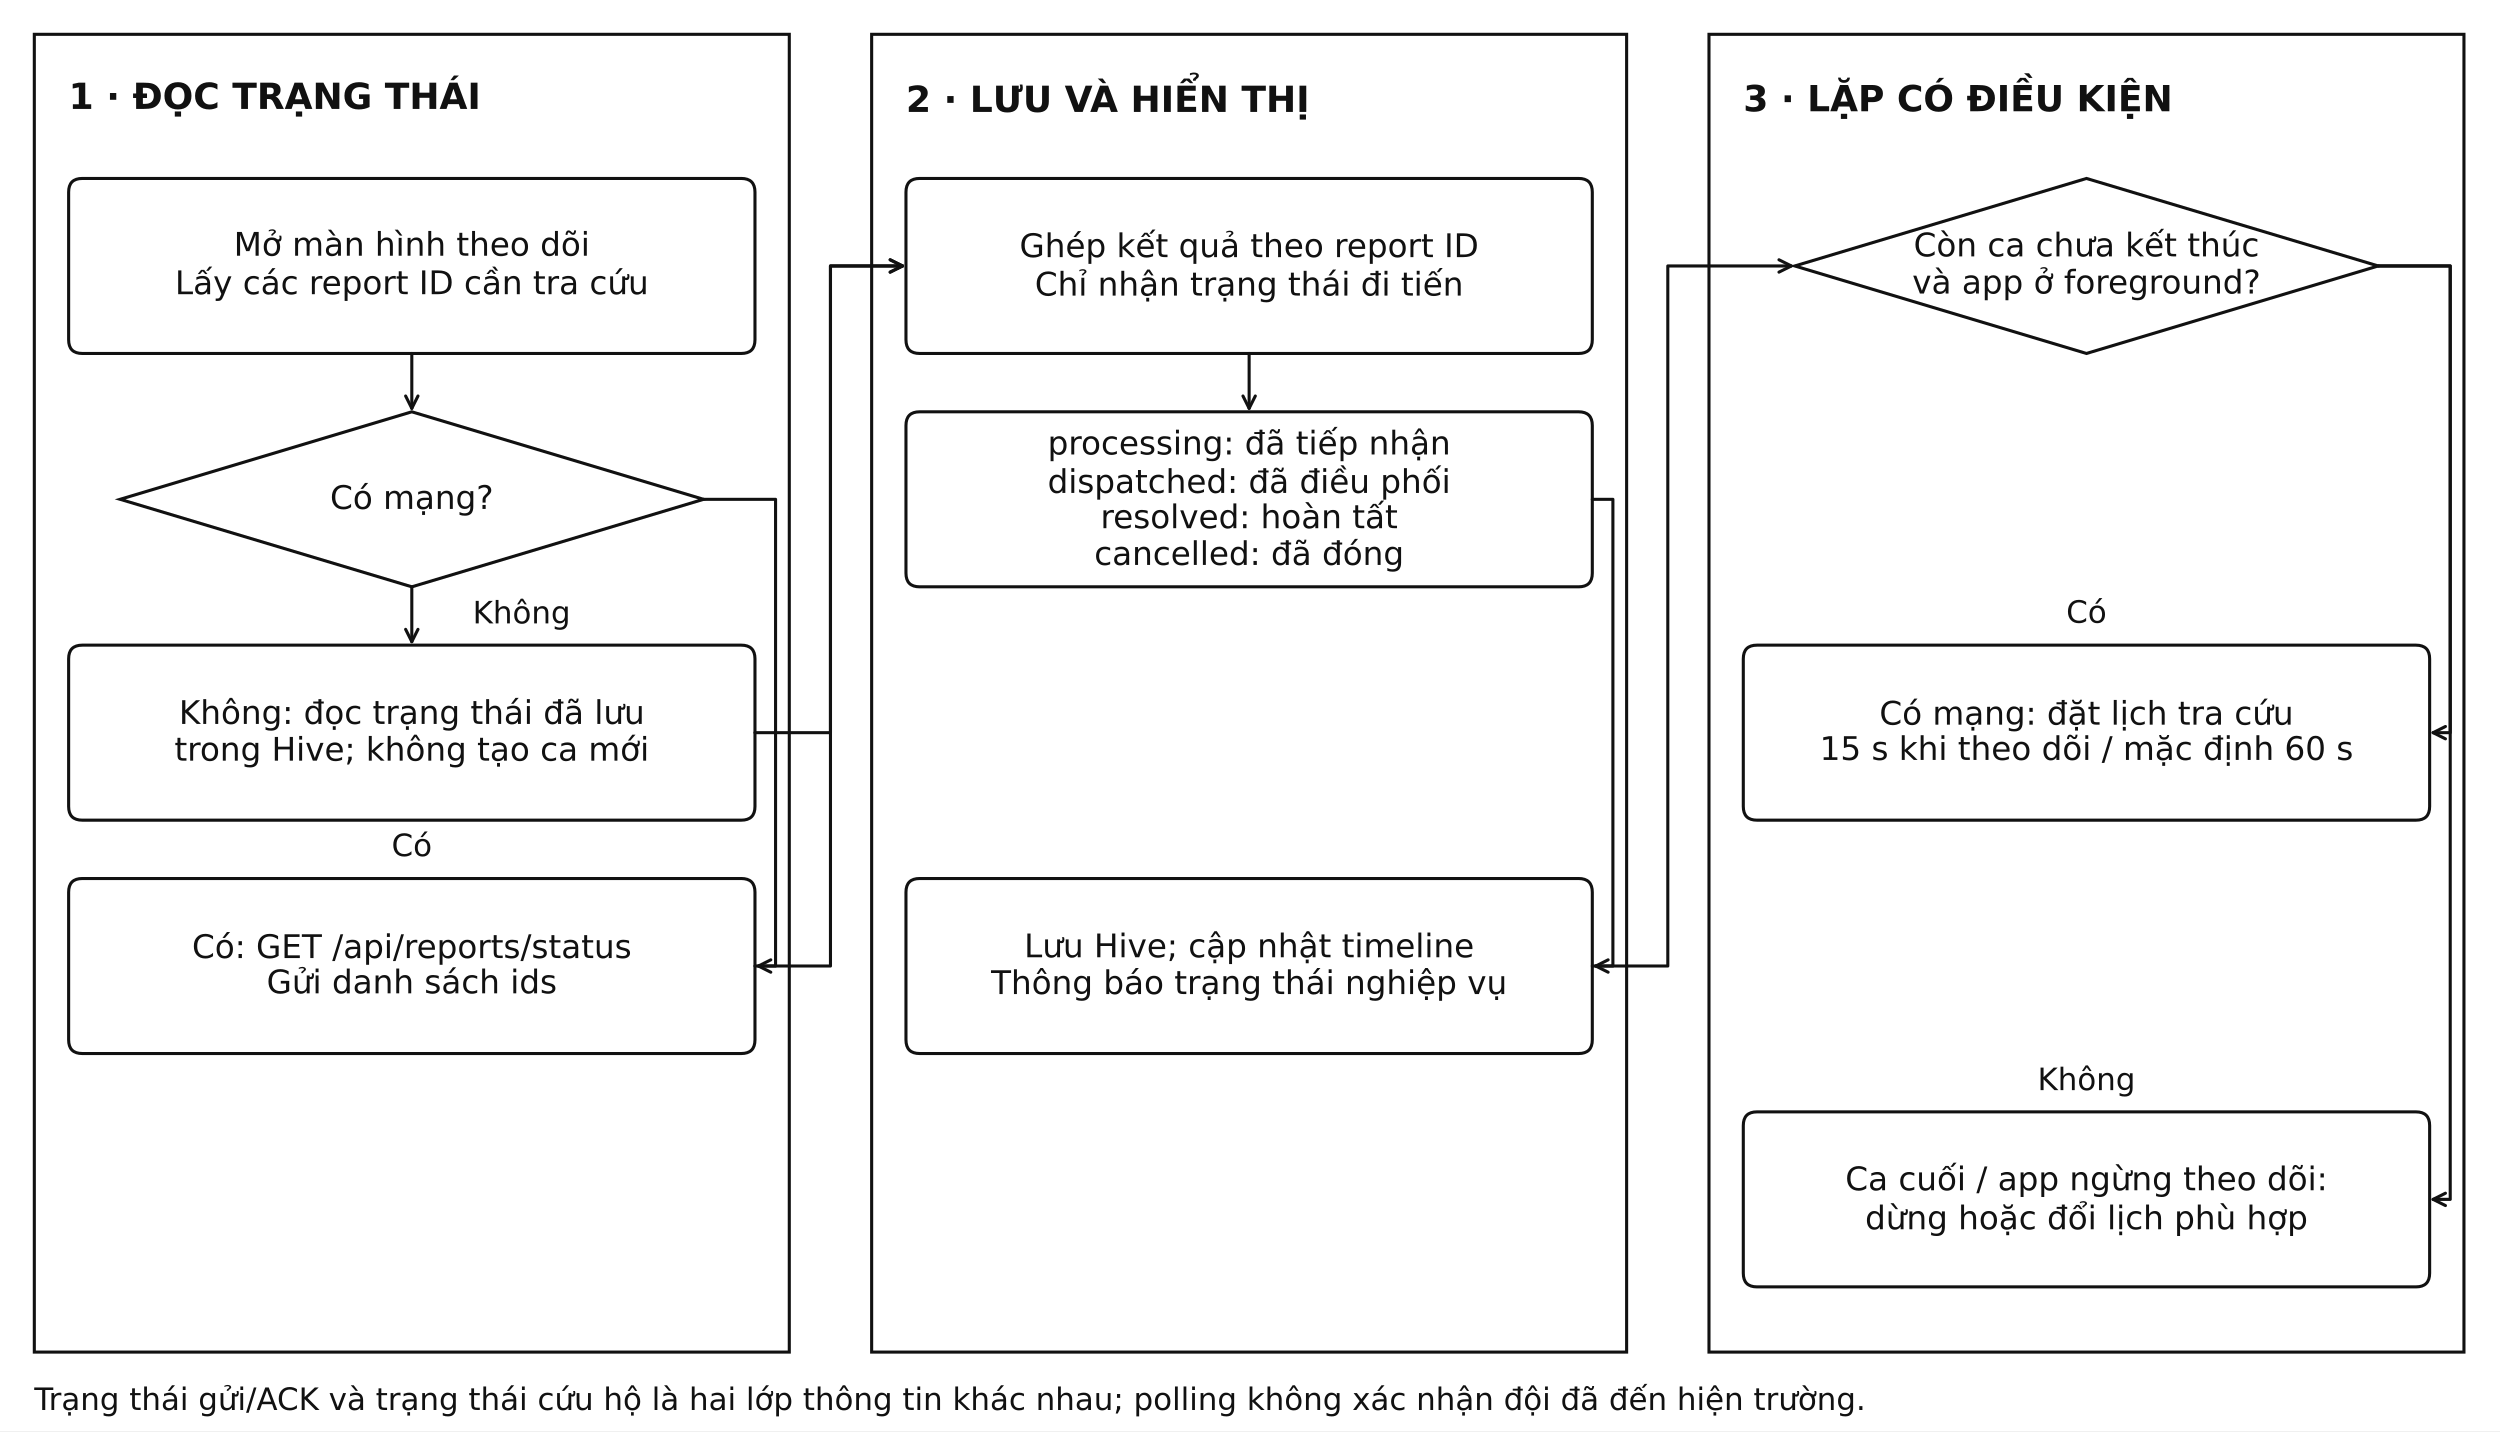
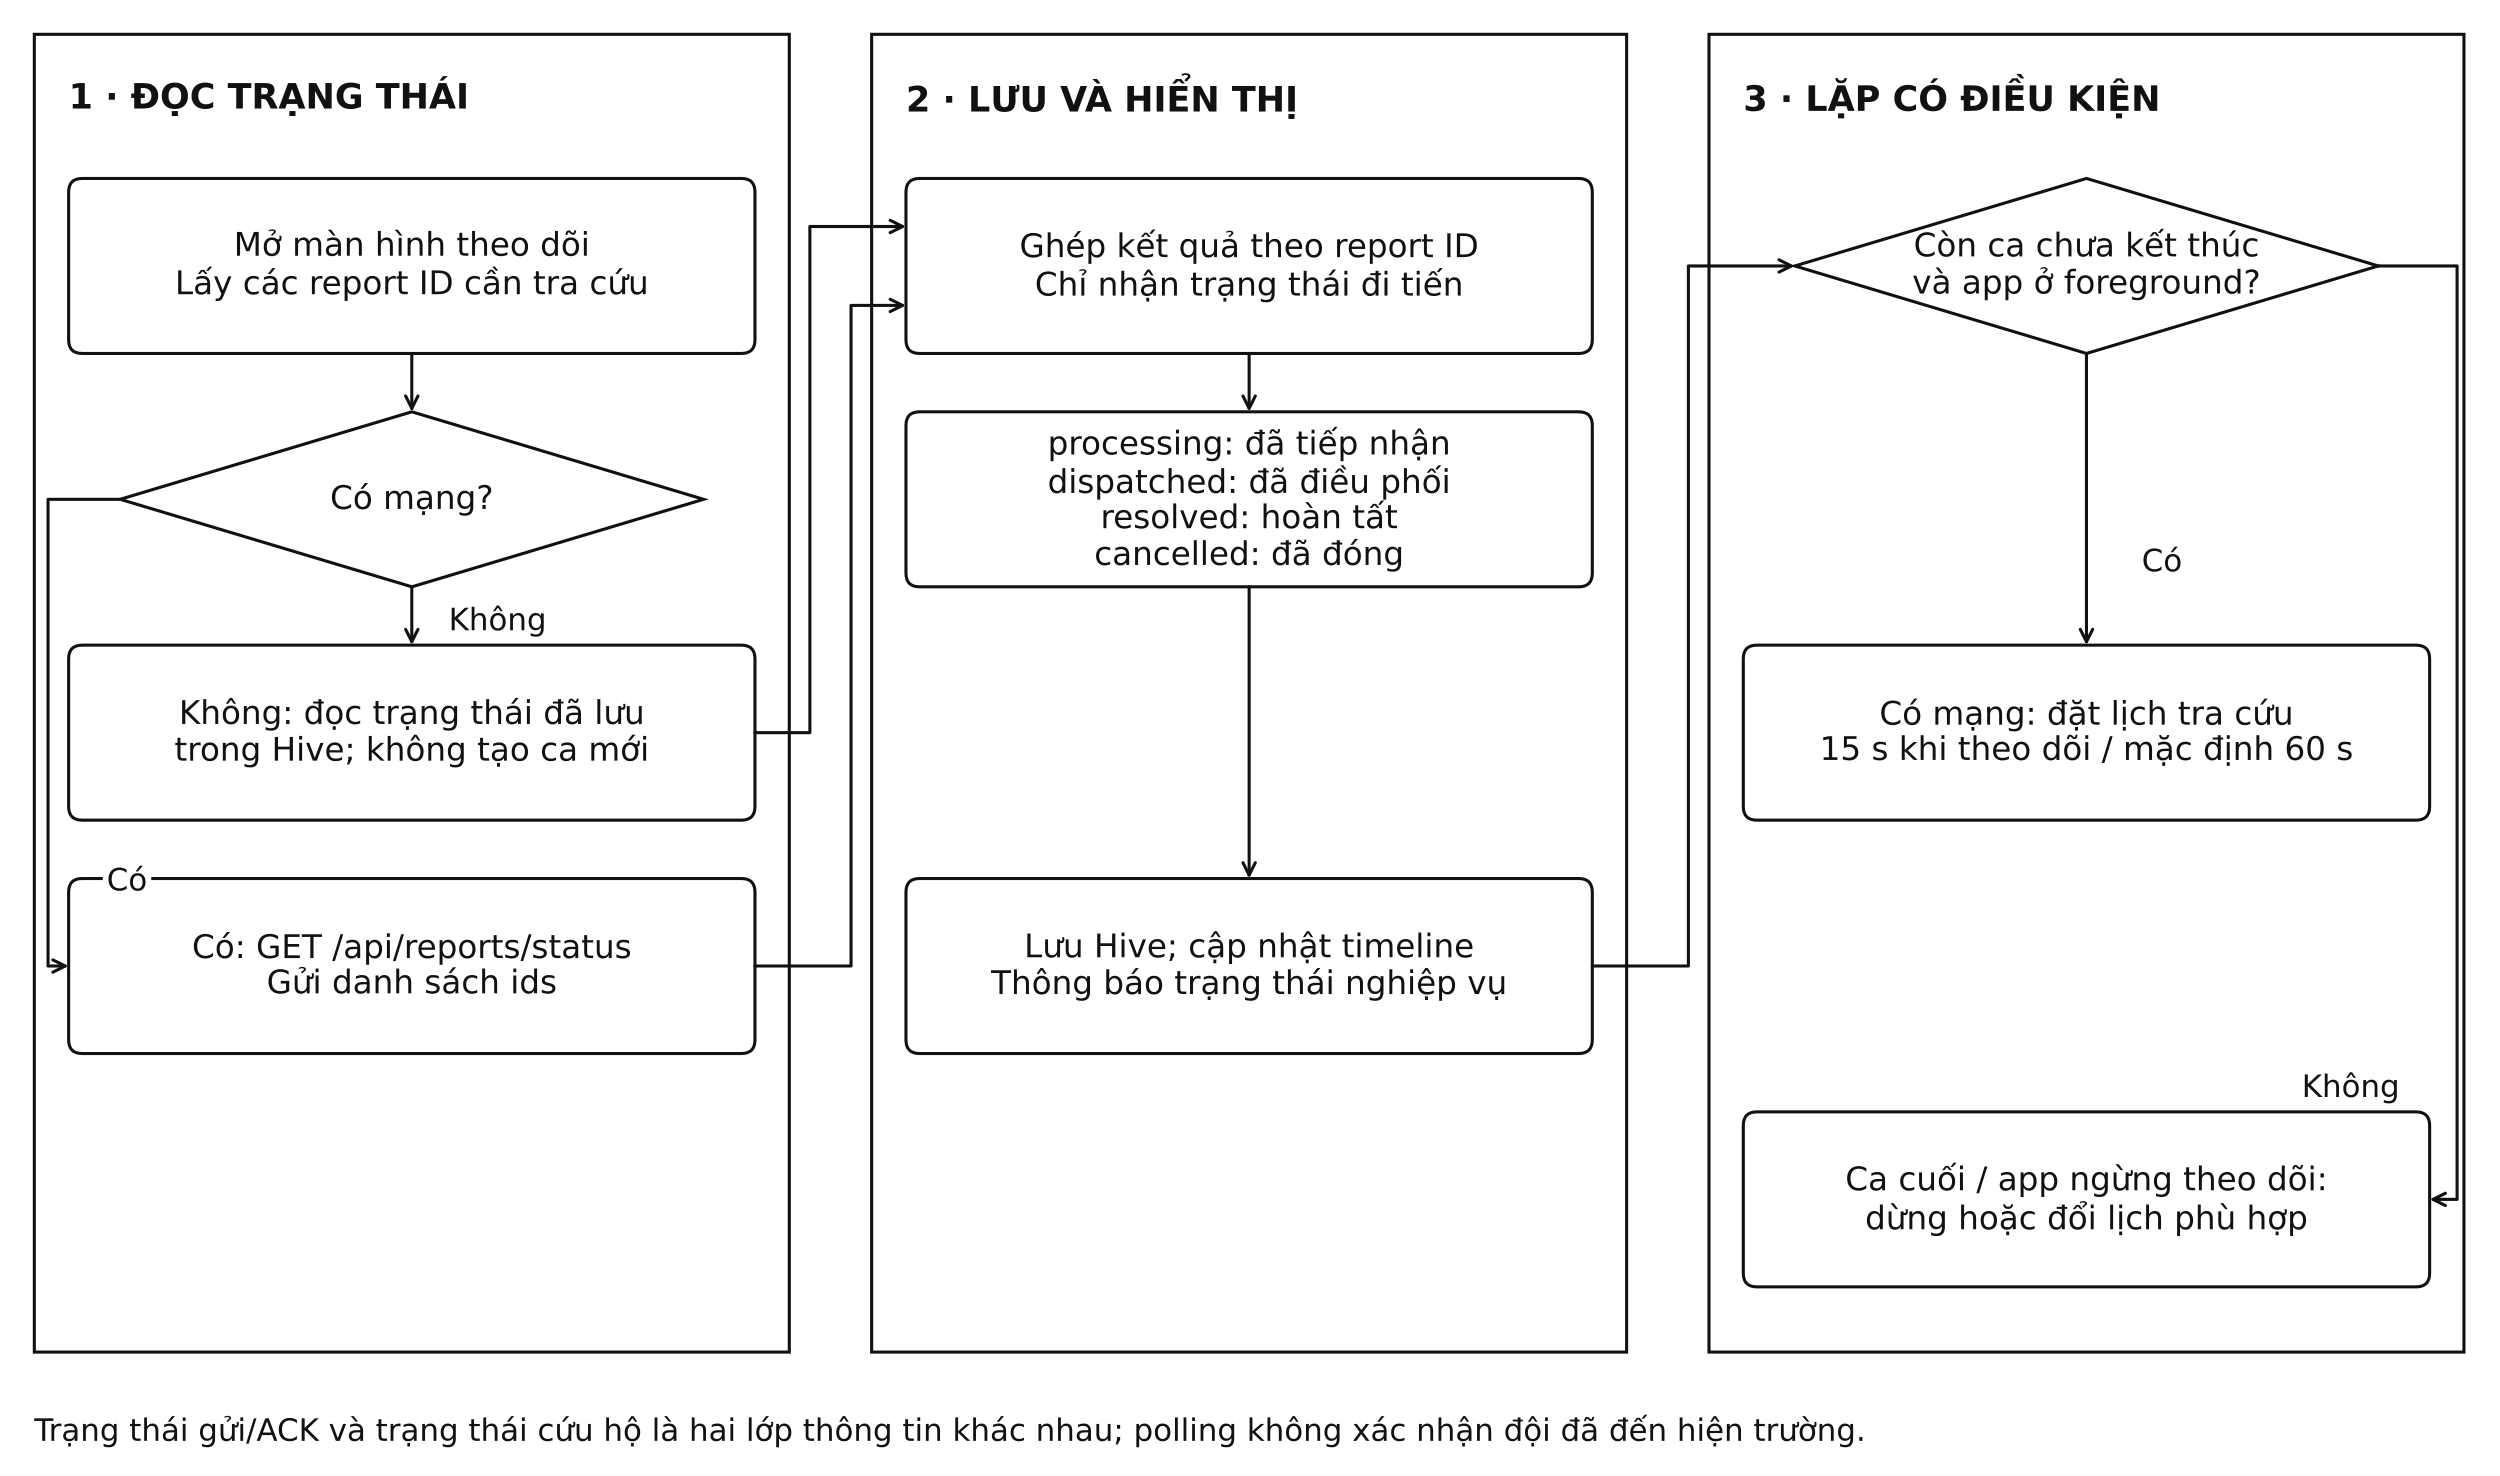
- <svg xmlns="http://www.w3.org/2000/svg" width="728.504pt" height="417pt" viewBox="0 0 728.504 417" version="1.1">
+ <svg xmlns="http://www.w3.org/2000/svg" width="728.504pt" height="430pt" viewBox="0 0 728.504 430" version="1.1">
  <defs>
    <style type="text/css">*{stroke-linejoin: round; stroke-linecap: butt}</style>
  </defs>
  <g id="figure_1">
    <g id="patch_1">
-       <path d="M 0 417 L 728.504 417 L 728.504 0 L 0 0 z " style="fill: #ffffff" />
+       <path d="M 0 430 L 728.504 430 L 728.504 0 L 0 0 z " style="fill: #ffffff" />
    </g>
    <g id="axes_1">
      <g id="patch_2">
-         <path d="M 10 10 L 230 10 L 230 394 L 10 394 z " clip-path="url(#p6f9f8b9427)" style="fill: #ffffff; stroke: #111111; stroke-width: 0.9; stroke-linejoin: miter" />
+         <path d="M 10 10 L 230 10 L 230 394 L 10 394 z " clip-path="url(#pf52ca1f034)" style="fill: #ffffff; stroke: #111111; stroke-width: 0.9; stroke-linejoin: miter" />
      </g>
      <g id="patch_3">
-         <path d="M 254 10 L 474 10 L 474 394 L 254 394 z " clip-path="url(#p6f9f8b9427)" style="fill: #ffffff; stroke: #111111; stroke-width: 0.9; stroke-linejoin: miter" />
+         <path d="M 254 10 L 474 10 L 474 394 L 254 394 z " clip-path="url(#pf52ca1f034)" style="fill: #ffffff; stroke: #111111; stroke-width: 0.9; stroke-linejoin: miter" />
      </g>
      <g id="patch_4">
-         <path d="M 498 10 L 718 10 L 718 394 L 498 394 z " clip-path="url(#p6f9f8b9427)" style="fill: #ffffff; stroke: #111111; stroke-width: 0.9; stroke-linejoin: miter" />
+         <path d="M 498 10 L 718 10 L 718 394 L 498 394 z " clip-path="url(#pf52ca1f034)" style="fill: #ffffff; stroke: #111111; stroke-width: 0.9; stroke-linejoin: miter" />
      </g>
      <g id="patch_5">
-         <path d="M 24 52 L 216 52 Q 220 52 220 56 L 220 99 Q 220 103 216 103 L 24 103 Q 20 103 20 99 L 20 56 Q 20 52 24 52 z " clip-path="url(#p6f9f8b9427)" style="fill: #ffffff; stroke: #111111; stroke-width: 0.9; stroke-linejoin: miter" />
+         <path d="M 24 52 L 216 52 Q 220 52 220 56 L 220 99 Q 220 103 216 103 L 24 103 Q 20 103 20 99 L 20 56 Q 20 52 24 52 z " clip-path="url(#pf52ca1f034)" style="fill: #ffffff; stroke: #111111; stroke-width: 0.9; stroke-linejoin: miter" />
      </g>
      <g id="patch_6">
-         <path d="M 120 120 L 205 145.5 L 120 171 L 35 145.5 z " clip-path="url(#p6f9f8b9427)" style="fill: #ffffff; stroke: #111111; stroke-width: 0.9; stroke-linejoin: miter" />
+         <path d="M 120 120 L 205 145.5 L 120 171 L 35 145.5 z " clip-path="url(#pf52ca1f034)" style="fill: #ffffff; stroke: #111111; stroke-width: 0.9; stroke-linejoin: miter" />
      </g>
      <g id="patch_7">
-         <path d="M 24 188 L 216 188 Q 220 188 220 192 L 220 235 Q 220 239 216 239 L 24 239 Q 20 239 20 235 L 20 192 Q 20 188 24 188 z " clip-path="url(#p6f9f8b9427)" style="fill: #ffffff; stroke: #111111; stroke-width: 0.9; stroke-linejoin: miter" />
+         <path d="M 24 188 L 216 188 Q 220 188 220 192 L 220 235 Q 220 239 216 239 L 24 239 Q 20 239 20 235 L 20 192 Q 20 188 24 188 z " clip-path="url(#pf52ca1f034)" style="fill: #ffffff; stroke: #111111; stroke-width: 0.9; stroke-linejoin: miter" />
      </g>
      <g id="patch_8">
-         <path d="M 24 256 L 216 256 Q 220 256 220 260 L 220 303 Q 220 307 216 307 L 24 307 Q 20 307 20 303 L 20 260 Q 20 256 24 256 z " clip-path="url(#p6f9f8b9427)" style="fill: #ffffff; stroke: #111111; stroke-width: 0.9; stroke-linejoin: miter" />
+         <path d="M 24 256 L 216 256 Q 220 256 220 260 L 220 303 Q 220 307 216 307 L 24 307 Q 20 307 20 303 L 20 260 Q 20 256 24 256 z " clip-path="url(#pf52ca1f034)" style="fill: #ffffff; stroke: #111111; stroke-width: 0.9; stroke-linejoin: miter" />
      </g>
      <g id="patch_9">
-         <path d="M 268 52 L 460 52 Q 464 52 464 56 L 464 99 Q 464 103 460 103 L 268 103 Q 264 103 264 99 L 264 56 Q 264 52 268 52 z " clip-path="url(#p6f9f8b9427)" style="fill: #ffffff; stroke: #111111; stroke-width: 0.9; stroke-linejoin: miter" />
+         <path d="M 268 52 L 460 52 Q 464 52 464 56 L 464 99 Q 464 103 460 103 L 268 103 Q 264 103 264 99 L 264 56 Q 264 52 268 52 z " clip-path="url(#pf52ca1f034)" style="fill: #ffffff; stroke: #111111; stroke-width: 0.9; stroke-linejoin: miter" />
      </g>
      <g id="patch_10">
-         <path d="M 268 120 L 460 120 Q 464 120 464 124 L 464 167 Q 464 171 460 171 L 268 171 Q 264 171 264 167 L 264 124 Q 264 120 268 120 z " clip-path="url(#p6f9f8b9427)" style="fill: #ffffff; stroke: #111111; stroke-width: 0.9; stroke-linejoin: miter" />
+         <path d="M 268 120 L 460 120 Q 464 120 464 124 L 464 167 Q 464 171 460 171 L 268 171 Q 264 171 264 167 L 264 124 Q 264 120 268 120 z " clip-path="url(#pf52ca1f034)" style="fill: #ffffff; stroke: #111111; stroke-width: 0.9; stroke-linejoin: miter" />
      </g>
      <g id="patch_11">
-         <path d="M 268 256 L 460 256 Q 464 256 464 260 L 464 303 Q 464 307 460 307 L 268 307 Q 264 307 264 303 L 264 260 Q 264 256 268 256 z " clip-path="url(#p6f9f8b9427)" style="fill: #ffffff; stroke: #111111; stroke-width: 0.9; stroke-linejoin: miter" />
+         <path d="M 268 256 L 460 256 Q 464 256 464 260 L 464 303 Q 464 307 460 307 L 268 307 Q 264 307 264 303 L 264 260 Q 264 256 268 256 z " clip-path="url(#pf52ca1f034)" style="fill: #ffffff; stroke: #111111; stroke-width: 0.9; stroke-linejoin: miter" />
      </g>
      <g id="patch_12">
-         <path d="M 608 52 L 693 77.5 L 608 103 L 523 77.5 z " clip-path="url(#p6f9f8b9427)" style="fill: #ffffff; stroke: #111111; stroke-width: 0.9; stroke-linejoin: miter" />
+         <path d="M 608 52 L 693 77.5 L 608 103 L 523 77.5 z " clip-path="url(#pf52ca1f034)" style="fill: #ffffff; stroke: #111111; stroke-width: 0.9; stroke-linejoin: miter" />
      </g>
      <g id="patch_13">
-         <path d="M 512 188 L 704 188 Q 708 188 708 192 L 708 235 Q 708 239 704 239 L 512 239 Q 508 239 508 235 L 508 192 Q 508 188 512 188 z " clip-path="url(#p6f9f8b9427)" style="fill: #ffffff; stroke: #111111; stroke-width: 0.9; stroke-linejoin: miter" />
+         <path d="M 512 188 L 704 188 Q 708 188 708 192 L 708 235 Q 708 239 704 239 L 512 239 Q 508 239 508 235 L 508 192 Q 508 188 512 188 z " clip-path="url(#pf52ca1f034)" style="fill: #ffffff; stroke: #111111; stroke-width: 0.9; stroke-linejoin: miter" />
      </g>
      <g id="patch_14">
-         <path d="M 512 324 L 704 324 Q 708 324 708 328 L 708 371 Q 708 375 704 375 L 512 375 Q 508 375 508 371 L 508 328 Q 508 324 512 324 z " clip-path="url(#p6f9f8b9427)" style="fill: #ffffff; stroke: #111111; stroke-width: 0.9; stroke-linejoin: miter" />
+         <path d="M 512 324 L 704 324 Q 708 324 708 328 L 708 371 Q 708 375 704 375 L 512 375 Q 508 375 508 371 L 508 328 Q 508 324 512 324 z " clip-path="url(#pf52ca1f034)" style="fill: #ffffff; stroke: #111111; stroke-width: 0.9; stroke-linejoin: miter" />
      </g>
      <g id="patch_15">
-         <path d="M 120 103 L 120 118.994 " clip-path="url(#p6f9f8b9427)" style="fill: none; stroke: #111111; stroke-width: 0.9; stroke-linecap: round" />
-         <path d="M 121.8 115.394 L 120 118.994 L 118.2 115.394 " clip-path="url(#p6f9f8b9427)" style="fill: none; stroke: #111111; stroke-width: 0.9; stroke-linecap: round" />
+         <path d="M 120 103 L 120 118.994 " clip-path="url(#pf52ca1f034)" style="fill: none; stroke: #111111; stroke-width: 0.9; stroke-linecap: round" />
+         <path d="M 121.8 115.394 L 120 118.994 L 118.2 115.394 " clip-path="url(#pf52ca1f034)" style="fill: none; stroke: #111111; stroke-width: 0.9; stroke-linecap: round" />
      </g>
      <g id="patch_16">
-         <path d="M 120 171 L 120 186.994 " clip-path="url(#p6f9f8b9427)" style="fill: none; stroke: #111111; stroke-width: 0.9; stroke-linecap: round" />
-         <path d="M 121.8 183.394 L 120 186.994 L 118.2 183.394 " clip-path="url(#p6f9f8b9427)" style="fill: none; stroke: #111111; stroke-width: 0.9; stroke-linecap: round" />
+         <path d="M 120 171 L 120 186.994 " clip-path="url(#pf52ca1f034)" style="fill: none; stroke: #111111; stroke-width: 0.9; stroke-linecap: round" />
+         <path d="M 121.8 183.394 L 120 186.994 L 118.2 183.394 " clip-path="url(#pf52ca1f034)" style="fill: none; stroke: #111111; stroke-width: 0.9; stroke-linecap: round" />
      </g>
      <g id="patch_17">
-         <path d="M 205 145.5 L 226 145.5 L 226 281.5 L 221.006 281.5 " clip-path="url(#p6f9f8b9427)" style="fill: none; stroke: #111111; stroke-width: 0.9; stroke-linecap: round" />
-         <path d="M 224.606 283.3 L 221.006 281.5 L 224.606 279.7 " clip-path="url(#p6f9f8b9427)" style="fill: none; stroke: #111111; stroke-width: 0.9; stroke-linecap: round" />
+         <path d="M 35 145.5 L 14 145.5 L 14 281.5 L 18.994 281.5 " clip-path="url(#pf52ca1f034)" style="fill: none; stroke: #111111; stroke-width: 0.9; stroke-linecap: round" />
+         <path d="M 15.394 279.7 L 18.994 281.5 L 15.394 283.3 " clip-path="url(#pf52ca1f034)" style="fill: none; stroke: #111111; stroke-width: 0.9; stroke-linecap: round" />
      </g>
      <g id="patch_18">
-         <path d="M 220 213.5 L 242 213.5 L 242 77.5 L 262.994 77.5 " clip-path="url(#p6f9f8b9427)" style="fill: none; stroke: #111111; stroke-width: 0.9; stroke-linecap: round" />
-         <path d="M 259.394 75.7 L 262.994 77.5 L 259.394 79.3 " clip-path="url(#p6f9f8b9427)" style="fill: none; stroke: #111111; stroke-width: 0.9; stroke-linecap: round" />
+         <path d="M 220 213.5 L 236 213.5 L 236 66 L 262.994 66 " clip-path="url(#pf52ca1f034)" style="fill: none; stroke: #111111; stroke-width: 0.9; stroke-linecap: round" />
+         <path d="M 259.394 64.2 L 262.994 66 L 259.394 67.8 " clip-path="url(#pf52ca1f034)" style="fill: none; stroke: #111111; stroke-width: 0.9; stroke-linecap: round" />
      </g>
      <g id="patch_19">
-         <path d="M 220 281.5 L 242 281.5 L 242 77.5 L 262.994 77.5 " clip-path="url(#p6f9f8b9427)" style="fill: none; stroke: #111111; stroke-width: 0.9; stroke-linecap: round" />
-         <path d="M 259.394 75.7 L 262.994 77.5 L 259.394 79.3 " clip-path="url(#p6f9f8b9427)" style="fill: none; stroke: #111111; stroke-width: 0.9; stroke-linecap: round" />
+         <path d="M 220 281.5 L 248 281.5 L 248 89 L 262.994 89 " clip-path="url(#pf52ca1f034)" style="fill: none; stroke: #111111; stroke-width: 0.9; stroke-linecap: round" />
+         <path d="M 259.394 87.2 L 262.994 89 L 259.394 90.8 " clip-path="url(#pf52ca1f034)" style="fill: none; stroke: #111111; stroke-width: 0.9; stroke-linecap: round" />
      </g>
      <g id="patch_20">
-         <path d="M 364 103 L 364 118.994 " clip-path="url(#p6f9f8b9427)" style="fill: none; stroke: #111111; stroke-width: 0.9; stroke-linecap: round" />
-         <path d="M 365.8 115.394 L 364 118.994 L 362.2 115.394 " clip-path="url(#p6f9f8b9427)" style="fill: none; stroke: #111111; stroke-width: 0.9; stroke-linecap: round" />
+         <path d="M 364 103 L 364 118.994 " clip-path="url(#pf52ca1f034)" style="fill: none; stroke: #111111; stroke-width: 0.9; stroke-linecap: round" />
+         <path d="M 365.8 115.394 L 364 118.994 L 362.2 115.394 " clip-path="url(#pf52ca1f034)" style="fill: none; stroke: #111111; stroke-width: 0.9; stroke-linecap: round" />
      </g>
      <g id="patch_21">
-         <path d="M 464 145.5 L 470 145.5 L 470 281.5 L 465.006 281.5 " clip-path="url(#p6f9f8b9427)" style="fill: none; stroke: #111111; stroke-width: 0.9; stroke-linecap: round" />
-         <path d="M 468.606 283.3 L 465.006 281.5 L 468.606 279.7 " clip-path="url(#p6f9f8b9427)" style="fill: none; stroke: #111111; stroke-width: 0.9; stroke-linecap: round" />
+         <path d="M 364 171 L 364 254.994 " clip-path="url(#pf52ca1f034)" style="fill: none; stroke: #111111; stroke-width: 0.9; stroke-linecap: round" />
+         <path d="M 365.8 251.394 L 364 254.994 L 362.2 251.394 " clip-path="url(#pf52ca1f034)" style="fill: none; stroke: #111111; stroke-width: 0.9; stroke-linecap: round" />
      </g>
      <g id="patch_22">
-         <path d="M 464 281.5 L 486 281.5 L 486 77.5 L 521.994 77.5 " clip-path="url(#p6f9f8b9427)" style="fill: none; stroke: #111111; stroke-width: 0.9; stroke-linecap: round" />
-         <path d="M 518.394 75.7 L 521.994 77.5 L 518.394 79.3 " clip-path="url(#p6f9f8b9427)" style="fill: none; stroke: #111111; stroke-width: 0.9; stroke-linecap: round" />
+         <path d="M 464 281.5 L 492 281.5 L 492 77.5 L 521.994 77.5 " clip-path="url(#pf52ca1f034)" style="fill: none; stroke: #111111; stroke-width: 0.9; stroke-linecap: round" />
+         <path d="M 518.394 75.7 L 521.994 77.5 L 518.394 79.3 " clip-path="url(#pf52ca1f034)" style="fill: none; stroke: #111111; stroke-width: 0.9; stroke-linecap: round" />
      </g>
      <g id="patch_23">
-         <path d="M 693 77.5 L 714 77.5 L 714 213.5 L 709.006 213.5 " clip-path="url(#p6f9f8b9427)" style="fill: none; stroke: #111111; stroke-width: 0.9; stroke-linecap: round" />
-         <path d="M 712.606 215.3 L 709.006 213.5 L 712.606 211.7 " clip-path="url(#p6f9f8b9427)" style="fill: none; stroke: #111111; stroke-width: 0.9; stroke-linecap: round" />
+         <path d="M 608 103 L 608 186.994 " clip-path="url(#pf52ca1f034)" style="fill: none; stroke: #111111; stroke-width: 0.9; stroke-linecap: round" />
+         <path d="M 609.8 183.394 L 608 186.994 L 606.2 183.394 " clip-path="url(#pf52ca1f034)" style="fill: none; stroke: #111111; stroke-width: 0.9; stroke-linecap: round" />
      </g>
      <g id="patch_24">
-         <path d="M 693 77.5 L 714 77.5 L 714 349.5 L 709.006 349.5 " clip-path="url(#p6f9f8b9427)" style="fill: none; stroke: #111111; stroke-width: 0.9; stroke-linecap: round" />
-         <path d="M 712.606 351.3 L 709.006 349.5 L 712.606 347.7 " clip-path="url(#p6f9f8b9427)" style="fill: none; stroke: #111111; stroke-width: 0.9; stroke-linecap: round" />
+         <path d="M 693 77.5 L 716 77.5 L 716 349.5 L 709.006 349.5 " clip-path="url(#pf52ca1f034)" style="fill: none; stroke: #111111; stroke-width: 0.9; stroke-linecap: round" />
+         <path d="M 712.606 351.3 L 709.006 349.5 L 712.606 347.7 " clip-path="url(#pf52ca1f034)" style="fill: none; stroke: #111111; stroke-width: 0.9; stroke-linecap: round" />
      </g>
      <g id="text_1">
-         <text style="font-weight: 700; font-size: 10.5px; font-family: 'DejaVu Sans'; text-anchor: start; fill: #111111" x="20" y="31.742" transform="rotate(-0 20 31.74227)">1 · ĐỌC TRẠNG THÁI</text>
+         <text style="font-weight: 700; font-size: 10.2px; font-family: 'DejaVu Sans'; text-anchor: start; fill: #111111" x="20" y="31.635" transform="rotate(-0 20 31.63534)">1 · ĐỌC TRẠNG THÁI</text>
      </g>
      <g id="text_2">
-         <text style="font-weight: 700; font-size: 10.5px; font-family: 'DejaVu Sans'; text-anchor: start; fill: #111111" x="264" y="32.625" transform="rotate(-0 264 32.62492)">2 · LƯU VÀ HIỂN THỊ</text>
+         <text style="font-weight: 700; font-size: 10.2px; font-family: 'DejaVu Sans'; text-anchor: start; fill: #111111" x="264" y="32.493" transform="rotate(-0 264 32.49278)">2 · LƯU VÀ HIỂN THỊ</text>
      </g>
      <g id="text_3">
-         <text style="font-weight: 700; font-size: 10.5px; font-family: 'DejaVu Sans'; text-anchor: start; fill: #111111" x="508" y="32.425" transform="rotate(-0 508 32.42477)">3 · LẶP CÓ ĐIỀU KIỆN</text>
+         <text style="font-weight: 700; font-size: 10.2px; font-family: 'DejaVu Sans'; text-anchor: start; fill: #111111" x="508" y="32.298" transform="rotate(-0 508 32.29834)">3 · LẶP CÓ ĐIỀU KIỆN</text>
      </g>
      <g id="text_4">
        <text style="font-size: 9.5px; font-family: 'DejaVu Sans'; fill: #111111" transform="translate(68.11516 74.51689)">Mở màn hình theo dõi</text>
        <text style="font-size: 9.5px; font-family: 'DejaVu Sans'; fill: #111111" transform="translate(50.98398 85.72592)">Lấy các report ID cần tra cứu</text>
      </g>
      <g id="text_5">
        <text style="font-size: 9.5px; font-family: 'DejaVu Sans'; text-anchor: middle; fill: #111111" x="120" y="148.311" transform="rotate(-0 120 148.3114)">Có mạng?</text>
      </g>
      <g id="text_6">
        <text style="font-size: 9.5px; font-family: 'DejaVu Sans'; fill: #111111" transform="translate(52.13957 210.9544)">Không: đọc trạng thái đã lưu</text>
        <text style="font-size: 9.5px; font-family: 'DejaVu Sans'; fill: #111111" transform="translate(50.83777 221.6684)">trong Hive; không tạo ca mới</text>
      </g>
      <g id="text_7">
        <text style="font-size: 9.5px; font-family: 'DejaVu Sans'; fill: #111111" transform="translate(55.95367 279.1729)">Có: GET /api/reports/status</text>
        <text style="font-size: 9.5px; font-family: 'DejaVu Sans'; fill: #111111" transform="translate(77.6968 289.4499)">Gửi danh sách ids</text>
      </g>
      <g id="text_8">
        <text style="font-size: 9.5px; font-family: 'DejaVu Sans'; fill: #111111" transform="translate(297.0851 74.92212)">Ghép kết quả theo report ID</text>
        <text style="font-size: 9.5px; font-family: 'DejaVu Sans'; fill: #111111" transform="translate(301.559 86.13116)">Chỉ nhận trạng thái đi tiến</text>
      </g>
      <g id="text_9">
        <text style="font-size: 9.5px; font-family: 'DejaVu Sans'; fill: #111111" transform="translate(305.2863 132.4266)">processing: đã tiếp nhận</text>
        <text style="font-size: 9.5px; font-family: 'DejaVu Sans'; fill: #111111" transform="translate(305.2663 143.6357)">dispatched: đã điều phối</text>
        <text style="font-size: 9.5px; font-family: 'DejaVu Sans'; fill: #111111" transform="translate(320.6889 153.9127)">resolved: hoàn tất</text>
        <text style="font-size: 9.5px; font-family: 'DejaVu Sans'; fill: #111111" transform="translate(318.8616 164.6267)">cancelled: đã đóng</text>
      </g>
      <g id="text_10">
        <text style="font-size: 9.5px; font-family: 'DejaVu Sans'; fill: #111111" transform="translate(298.4329 278.9544)">Lưu Hive; cập nhật timeline</text>
        <text style="font-size: 9.5px; font-family: 'DejaVu Sans'; fill: #111111" transform="translate(288.8053 289.6684)">Thông báo trạng thái nghiệp vụ</text>
      </g>
      <g id="text_11">
        <text style="font-size: 9.5px; font-family: 'DejaVu Sans'; fill: #111111" transform="translate(557.6322 74.70893)">Còn ca chưa kết thúc</text>
        <text style="font-size: 9.5px; font-family: 'DejaVu Sans'; fill: #111111" transform="translate(557.2284 85.53388)">và app ở foreground?</text>
      </g>
      <g id="text_12">
        <text style="font-size: 9.5px; font-family: 'DejaVu Sans'; fill: #111111" transform="translate(547.6572 211.1729)">Có mạng: đặt lịch tra cứu</text>
        <text style="font-size: 9.5px; font-family: 'DejaVu Sans'; fill: #111111" transform="translate(530.247 221.4499)">15 s khi theo dõi / mặc định 60 s</text>
      </g>
      <g id="text_13">
        <text style="font-size: 9.5px; font-family: 'DejaVu Sans'; fill: #111111" transform="translate(537.7193 346.841)">Ca cuối / app ngừng theo dõi:</text>
        <text style="font-size: 9.5px; font-family: 'DejaVu Sans'; fill: #111111" transform="translate(543.4898 358.2122)">dừng hoặc đổi lịch phù hợp</text>
      </g>
      <g id="text_14">
        <g id="patch_25">
-           <path d="M 136.565 184.705 L 167.435 184.705 L 167.435 173.295 L 136.565 173.295 z " style="fill: #ffffff" />
+           <path d="M 129.565 186.705 L 160.435 186.705 L 160.435 175.295 L 129.565 175.295 z " style="fill: #ffffff" />
        </g>
-         <text style="font-size: 9px; font-family: 'DejaVu Sans'; text-anchor: middle; fill: #111111" x="152" y="181.663" transform="rotate(-0 152 181.6634)">Không</text>
+         <text style="font-size: 9px; font-family: 'DejaVu Sans'; text-anchor: middle; fill: #111111" x="145" y="183.663" transform="rotate(-0 145 183.6634)">Không</text>
      </g>
      <g id="text_15">
        <g id="patch_26">
-           <path d="M 112.934 252.525 L 127.066 252.525 L 127.066 241.475 L 112.934 241.475 z " style="fill: #ffffff" />
+           <path d="M 29.934 262.525 L 44.066 262.525 L 44.066 251.475 L 29.934 251.475 z " style="fill: #ffffff" />
        </g>
-         <text style="font-size: 9px; font-family: 'DejaVu Sans'; text-anchor: middle; fill: #111111" x="120" y="249.483" transform="rotate(-0 120 249.4834)">Có</text>
+         <text style="font-size: 9px; font-family: 'DejaVu Sans'; text-anchor: middle; fill: #111111" x="37" y="259.483" transform="rotate(-0 37 259.4834)">Có</text>
      </g>
      <g id="text_16">
        <g id="patch_27">
-           <path d="M 600.934 184.525 L 615.066 184.525 L 615.066 173.475 L 600.934 173.475 z " style="fill: #ffffff" />
+           <path d="M 622.934 169.525 L 637.066 169.525 L 637.066 158.475 L 622.934 158.475 z " style="fill: #ffffff" />
        </g>
-         <text style="font-size: 9px; font-family: 'DejaVu Sans'; text-anchor: middle; fill: #111111" x="608" y="181.483" transform="rotate(-0 608 181.4834)">Có</text>
+         <text style="font-size: 9px; font-family: 'DejaVu Sans'; text-anchor: middle; fill: #111111" x="630" y="166.483" transform="rotate(-0 630 166.4834)">Có</text>
      </g>
      <g id="text_17">
        <g id="patch_28">
-           <path d="M 592.565 320.705 L 623.435 320.705 L 623.435 309.295 L 592.565 309.295 z " style="fill: #ffffff" />
+           <path d="M 669.565 322.705 L 700.435 322.705 L 700.435 311.295 L 669.565 311.295 z " style="fill: #ffffff" />
        </g>
-         <text style="font-size: 9px; font-family: 'DejaVu Sans'; text-anchor: middle; fill: #111111" x="608" y="317.663" transform="rotate(-0 608 317.6634)">Không</text>
+         <text style="font-size: 9px; font-family: 'DejaVu Sans'; text-anchor: middle; fill: #111111" x="685" y="319.663" transform="rotate(-0 685 319.6634)">Không</text>
      </g>
      <g id="text_18">
-         <text style="font-size: 9px; font-family: 'DejaVu Sans'; text-anchor: start; fill: #111111" x="10" y="410.867" transform="rotate(-0 10 410.8673)">Trạng thái gửi/ACK và trạng thái cứu hộ là hai lớp thông tin khác nhau; polling không xác nhận đội đã đến hiện trường.</text>
+         <text style="font-size: 9px; font-family: 'DejaVu Sans'; text-anchor: start; fill: #111111" x="10" y="419.867" transform="rotate(-0 10 419.8673)">Trạng thái gửi/ACK và trạng thái cứu hộ là hai lớp thông tin khác nhau; polling không xác nhận đội đã đến hiện trường.</text>
      </g>
    </g>
  </g>
  <defs>
-     <clipPath id="p6f9f8b9427">
-       <rect x="0" y="0" width="728.504" height="417" />
+     <clipPath id="pf52ca1f034">
+       <rect x="0" y="0" width="728.504" height="430" />
    </clipPath>
  </defs>
</svg>
